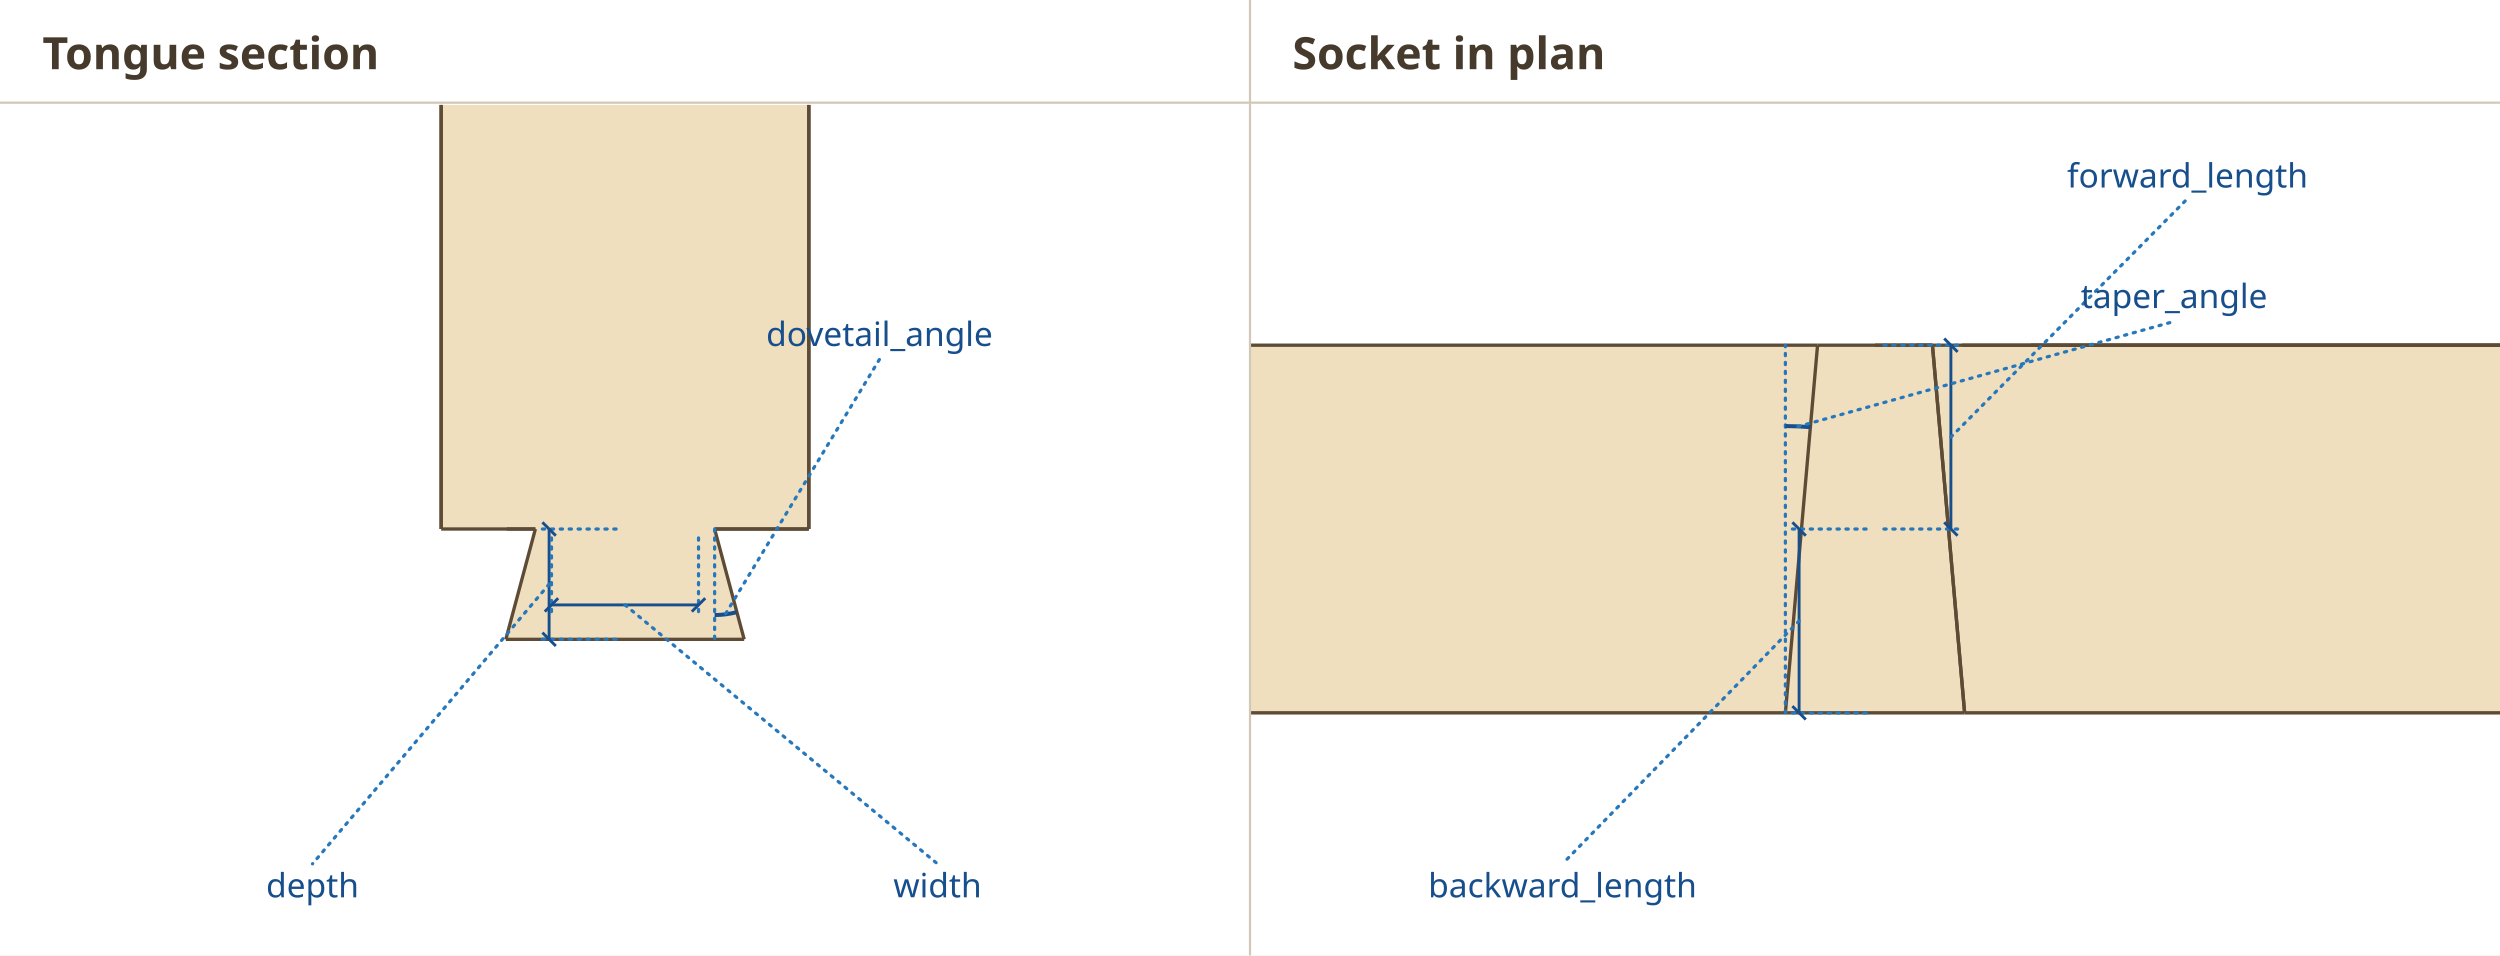
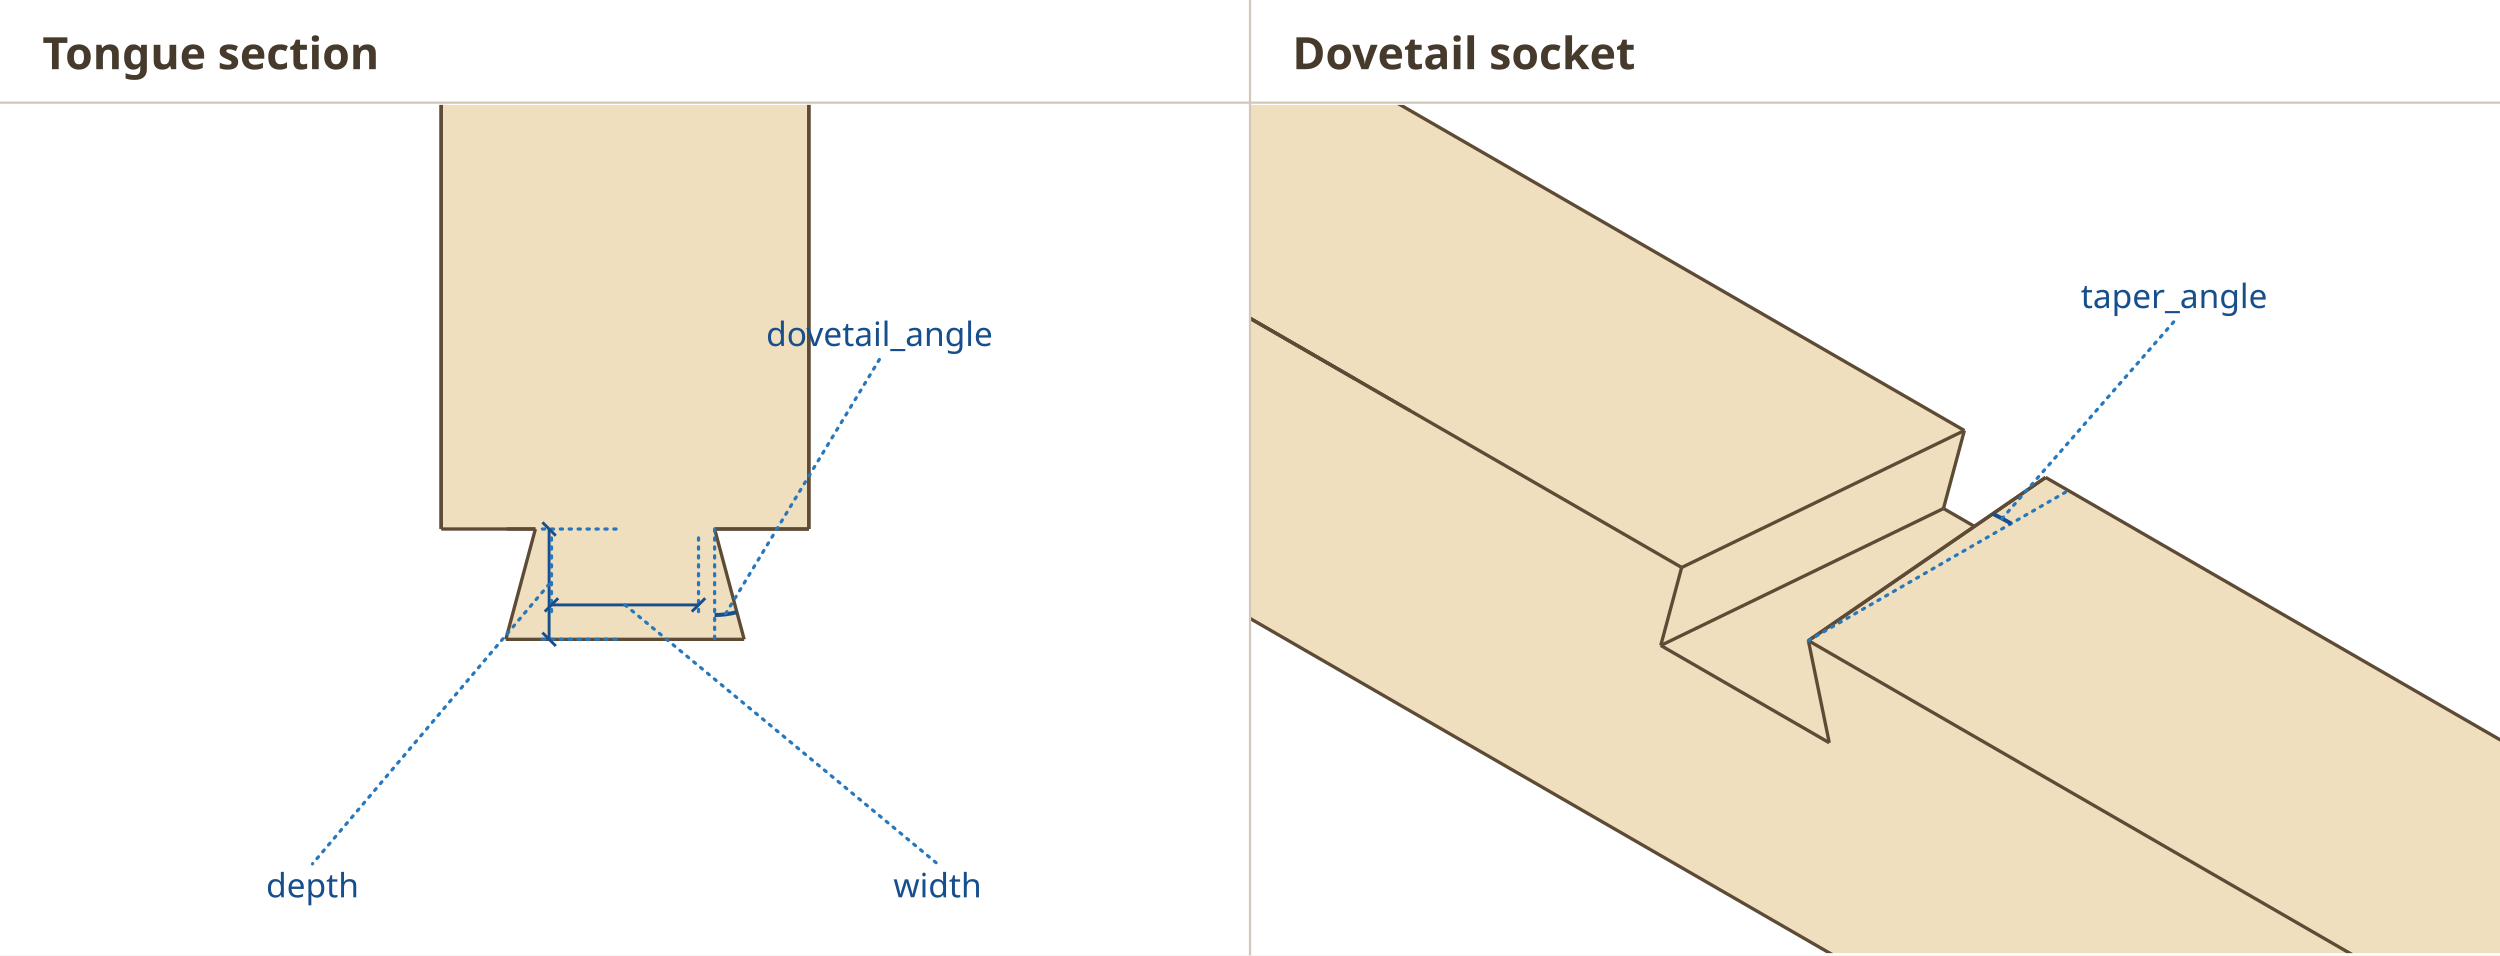
<svg xmlns="http://www.w3.org/2000/svg" font-family="system-ui, sans-serif" role="img" viewBox="0 0 1120 428">
  <rect width="100%" height="100%" fill="white" />
  <svg viewBox="0 0 560 380" x="0" y="47" width="560" height="380" overflow="hidden">
    <g class="member-fills">
      <path data-member="Tongue section" fill="#f0dfbf" fill-opacity="1" d="M305.736 190 L197.647 190 L197.647 -213.394 Z M362.353 190 L305.736 190 L197.647 -213.394 Z M362.353 190 L197.647 -213.394 L197.647 -715.882 Z M362.353 190 L197.647 -715.882 L362.353 -715.882 Z M318.976 239.412 L241.024 239.412 L254.264 190 Z M318.976 239.412 L254.264 190 L305.736 190 Z M197.647 190 L197.647 -267.173 L320.146 190 Z M226.614 239.412 L239.854 190 L320.146 190 Z M333.386 239.412 L226.614 239.412 L320.146 190 Z M197.647 -715.882 L362.353 -715.882 L362.353 -600.23 Z M197.647 -267.173 L197.647 -715.882 L362.353 -600.23 Z M320.146 190 L197.647 -267.173 L362.353 -600.23 Z M362.353 190 L320.146 190 L362.353 -600.23 Z M197.647 190 L197.647 -715.882 L362.353 -715.882 Z M197.647 190 L362.353 -715.882 L362.353 190 Z M318.976 239.412 L241.024 239.412 L254.264 190 Z M318.976 239.412 L254.264 190 L305.736 190 Z M197.647 -267.173 L320.146 190 L197.647 190 Z M226.614 239.412 L239.854 190 L320.146 190 Z M333.386 239.412 L226.614 239.412 L320.146 190 Z M320.146 190 L197.647 -267.173 L197.647 -715.882 Z M362.353 190 L320.146 190 L197.647 -715.882 Z M362.353 -715.882 L362.353 190 L197.647 -715.882 Z M320.146 190 L333.386 239.412 L318.976 239.412 Z M320.146 190 L318.976 239.412 L305.736 190 Z M241.024 239.412 L226.614 239.412 L239.854 190 Z M241.024 239.412 L239.854 190 L254.264 190 Z M320.146 190 L333.386 239.412 L226.614 239.412 Z M239.854 190 L320.146 190 L226.614 239.412 Z M241.024 239.412 L254.264 190 L305.736 190 Z M241.024 239.412 L305.736 190 L318.976 239.412 Z" />
    </g>
    <g class="face-fills" />
    <g class="edges" fill="none" stroke-linejoin="round">
      <g data-member="Tongue section" stroke="#5d4b36" stroke-opacity="1" stroke-width="1.5">
        <path data-feature="rptw.right" d="M362.353 -715.882 L362.353 190" />
        <path data-feature="rptw.left" d="M197.647 190 L197.647 -715.882" />
        <path data-feature="rptw.front" d="M239.854 190 L227.068 190" />
        <path data-feature="rptw.front" d="M362.353 190 L320.146 190" />
        <path data-feature="rptw.back" d="M197.647 -267.173 L197.647 190" />
        <path data-feature="rptw.back" d="M197.647 190 L239.854 190" />
        <path data-feature="rptw.back" d="M239.854 190 L226.614 239.412" />
        <path data-feature="rptw.back" d="M226.614 239.412 L333.386 239.412" />
        <path data-feature="rptw.back" d="M333.386 239.412 L320.146 190" />
        <path data-feature="rptw.back" d="M362.353 -600.23 L362.353 -715.882" />
        <path data-feature="rptw.back" d="M362.353 -715.882 L197.647 -715.882" />
        <path data-feature="rptw.back" d="M197.647 -715.882 L197.647 -267.173" />
        <path data-feature="rptw.back" d="M320.146 190 L362.353 190" />
        <path data-feature="rptw.back" d="M362.353 190 L362.353 -600.23" />
      </g>
    </g>
    <g class="references" fill="none" />
    <g class="dimension" stroke-width="1.3" fill="#174e8c" stroke="#174e8c">
      <line stroke="#2677bc" stroke-dasharray="1 3" stroke-linecap="round" stroke-width="1.45" x1="276.00" y1="239.41" x2="242.00" y2="239.41" />
      <line x1="249.00" y1="242.41" x2="243.00" y2="236.41" />
      <line stroke="#2677bc" stroke-dasharray="1 3" stroke-linecap="round" stroke-width="1.45" x1="276.00" y1="190.00" x2="242.00" y2="190.00" />
      <line x1="249.00" y1="193.00" x2="243.00" y2="187.00" />
      <line x1="246.00" y1="239.41" x2="246.00" y2="190.00" />
      <line stroke="#2677bc" stroke-dasharray="1 3" stroke-linecap="round" stroke-width="1.45" x1="246.00" y1="214.71" x2="140.00" y2="340.00" />
      <text text-anchor="middle" font-size="15" stroke="white" stroke-width="4" paint-order="stroke" stroke-linejoin="round" transform="translate(140.00 355.00) rotate(0.00)">depth</text>
    </g>
    <g class="dimension" stroke-width="1.3" fill="#174e8c" stroke="#174e8c">
      <line stroke="#2677bc" stroke-dasharray="1 3" stroke-linecap="round" stroke-width="1.45" x1="247.06" y1="194.00" x2="247.06" y2="228.00" />
      <line x1="244.06" y1="227.00" x2="250.06" y2="221.00" />
      <line stroke="#2677bc" stroke-dasharray="1 3" stroke-linecap="round" stroke-width="1.45" x1="312.94" y1="194.00" x2="312.94" y2="228.00" />
      <line x1="309.94" y1="227.00" x2="315.94" y2="221.00" />
      <line x1="247.06" y1="224.00" x2="312.94" y2="224.00" />
      <line stroke="#2677bc" stroke-dasharray="1 3" stroke-linecap="round" stroke-width="1.45" x1="280.00" y1="224.00" x2="420.00" y2="340.00" />
      <text text-anchor="middle" font-size="15" stroke="white" stroke-width="4" paint-order="stroke" stroke-linejoin="round" transform="translate(420.00 355.00) rotate(0.00)">width</text>
    </g>
    <g class="dimension" fill="#174e8c">
      <line stroke="#2677bc" stroke-dasharray="1 3" stroke-linecap="round" stroke-width="1.45" x1="320.15" y1="190.00" x2="320.15" y2="239.41" />
      <path stroke-width="1.8" d="M320.15 228.54 A38.54 38.54 0 0 0 330.12 227.23" fill="none" stroke="#174e8c" />
      <line stroke="#2677bc" stroke-dasharray="1 3" stroke-linecap="round" stroke-width="1.45" x1="325.13" y1="227.88" x2="394.00" y2="114.00" />
      <text text-anchor="middle" font-size="15" x="394" y="108">dovetail_angle</text>
    </g>
  </svg>
  <text font-size="20" font-weight="600" x="19" y="31" fill="#463a2c">Tongue section</text>
  <svg viewBox="0 0 560 380" x="560" y="47" width="560" height="380" overflow="hidden">
    <g class="member-fills">
-       <path data-member="Socket in plan" fill="#f0dfbf" fill-opacity="1" d="M-543.529 272.353 L-543.529 107.647 L254.264 107.647 Z M239.854 272.353 L-543.529 272.353 L254.264 107.647 Z M1103.529 272.353 L320.146 272.353 L305.736 107.647 Z M1103.529 107.647 L1103.529 272.353 L305.736 107.647 Z M1103.529 107.647 L1103.529 272.353 L-543.529 272.353 Z M1103.529 107.647 L-543.529 272.353 L-543.529 107.647 Z M333.386 272.353 L320.146 272.353 L305.736 107.647 Z M318.976 107.647 L333.386 272.353 L305.736 107.647 Z M318.976 107.647 L333.386 272.353 L226.614 272.353 Z M318.976 107.647 L226.614 272.353 L241.024 107.647 Z M239.854 272.353 L226.614 272.353 L241.024 107.647 Z M254.264 107.647 L239.854 272.353 L241.024 107.647 Z" />
+       <path data-member="Dovetail socket" fill="#f0dfbf" fill-opacity="1" d="M356.431 166.886 L920.556 492.584 L920.556 627.066 Z M356.431 166.886 L920.556 627.066 L387.637 319.385 Z M365.793 212.636 L387.637 319.385 L-244.091 -45.343 Z M365.793 212.636 L-244.091 -45.343 L-244.091 -139.48 Z M320.034 145.873 L310.672 180.812 L-244.091 -139.48 Z M320.034 145.873 L-244.091 -139.48 L-244.091 -179.825 Z M804.091 694.307 L-360.556 21.898 L-360.556 -72.239 Z M804.091 600.169 L804.091 694.307 L-360.556 -72.239 Z M804.091 600.169 L259.517 285.76 L250.155 240.01 Z M804.091 559.825 L804.091 600.169 L250.155 240.01 Z M-360.556 -72.239 L-360.556 -112.584 L193.38 207.231 Z M184.018 242.17 L-360.556 -72.239 L193.38 207.231 Z M-360.556 -112.584 L-244.091 -179.825 L320.034 145.873 Z M193.38 207.231 L-360.556 -112.584 L320.034 145.873 Z M804.091 559.825 L250.155 240.01 L356.431 166.886 Z M920.556 492.584 L804.091 559.825 L356.431 166.886 Z M920.556 627.066 L804.091 694.307 L-360.556 21.898 Z M920.556 627.066 L-360.556 21.898 L-244.091 -45.343 Z M804.091 559.825 L920.556 492.584 L920.556 627.066 Z M804.091 694.307 L804.091 559.825 L920.556 627.066 Z M-244.091 -179.825 L-244.091 -45.343 L-360.556 21.898 Z M-244.091 -179.825 L-360.556 21.898 L-360.556 -112.584 Z M259.517 285.76 L250.155 240.01 L356.431 166.886 Z M365.793 212.636 L259.517 285.76 L356.431 166.886 Z M365.793 212.636 L259.517 285.76 L184.018 242.17 Z M365.793 212.636 L184.018 242.17 L310.672 180.812 Z M310.672 180.812 L184.018 242.17 L193.38 207.231 Z M310.672 180.812 L193.38 207.231 L320.034 145.873 Z" />
    </g>
    <g class="face-fills" />
    <g class="edges" fill="none" stroke-linejoin="round">
-       <g data-member="Socket in plan" stroke="#5d4b36" stroke-opacity="1" stroke-width="1.5">
-         <path data-feature="rptw.right" d="M305.736 107.647 L1103.529 107.647" />
-         <path data-feature="rptw.right" d="M1103.529 107.647 L349.869 107.647" />
-         <path data-feature="rptw.right" d="M305.736 107.647 L298.398 107.647" />
-         <path data-feature="rptw.right" d="M254.264 107.647 L305.736 107.647" />
-         <path data-feature="rptw.right" d="M-543.529 107.647 L254.264 107.647" />
-         <path data-feature="rptw.left" d="M320.146 272.353 L239.854 272.353" />
-         <path data-feature="rptw.left" d="M1103.529 272.353 L320.146 272.353" />
-         <path data-feature="rptw.left" d="M239.854 272.353 L-543.529 272.353" />
-         <path data-feature="rptw.front" d="M-543.529 107.647 L-543.529 272.353" />
-         <path data-feature="rptw.front" d="M239.854 272.353 L254.264 107.647" />
-         <path data-feature="rptw.front" d="M305.736 107.647 L320.146 272.353" />
-         <path data-feature="rptw.front" d="M1103.529 272.353 L1103.529 107.647" />
-         <path data-feature="rptw.back" d="M280 107.647 L305.736 107.647 M318.976 107.647 L1103.529 107.647" />
-         <path data-feature="dovetail_right_flank" d="M305.736 107.647 L317.283 239.625" />
-         <path data-feature="dovetail_right_flank" d="M317.283 239.625 L320.146 272.353" />
+       <g data-member="Dovetail socket" stroke="#5d4b36" stroke-opacity="1" stroke-width="1.5">
+         <path data-feature="rptw.right" d="M356.431 166.886 L920.556 492.584" />
+         <path data-feature="rptw.right" d="M920.556 492.584 L920.556 627.066" />
+         <path data-feature="rptw.right" d="M71.773 137.021 L-244.091 -45.343" />
+         <path data-feature="rptw.right" d="M310.672 180.812 L324.548 188.823" />
+         <path data-feature="rptw.right" d="M320.034 145.873 L310.672 180.812" />
+         <path data-feature="rptw.right" d="M-244.091 -179.825 L320.034 145.873" />
+         <path data-feature="rptw.left" d="M-360.556 -72.239 L-360.556 21.898" />
+         <path data-feature="rptw.left" d="M-360.556 21.898 L804.091 694.307" />
+         <path data-feature="rptw.left" d="M804.091 694.307 L804.091 600.169" />
+         <path data-feature="rptw.left" d="M259.517 285.76 L184.018 242.17" />
+         <path data-feature="rptw.left" d="M250.155 240.01 L259.517 285.76" />
+         <path data-feature="rptw.left" d="M804.091 600.169 L804.091 559.825" />
+         <path data-feature="rptw.left" d="M804.091 559.825 L250.155 240.01" />
+         <path data-feature="rptw.left" d="M193.38 207.231 L-360.556 -112.584" />
+         <path data-feature="rptw.left" d="M-360.556 -112.584 L-360.556 -72.239" />
+         <path data-feature="rptw.left" d="M184.018 242.17 L193.38 207.231" />
+         <path data-feature="rptw.front" d="M-244.091 -179.825 L-360.556 -112.584" />
+         <path data-feature="rptw.front" d="M193.38 207.231 L320.034 145.873" />
+         <path data-feature="rptw.front" d="M356.431 166.886 L250.155 240.01" />
+         <path data-feature="rptw.front" d="M804.091 559.825 L920.556 492.584" />
+         <path data-feature="rptw.back" d="M920.556 627.066 L804.091 694.307" />
+         <path data-feature="rptw.back" d="M-98.51 38.708 L47.071 122.759" />
+         <path data-feature="rptw.top" d="M804.091 559.825 L804.091 694.307" />
+         <path data-feature="rptw.bottom" d="M-360.556 21.898 L-360.556 -112.584" />
+         <path data-feature="dovetail_right_flank" d="M356.431 166.886 L271.273 225.48" />
+         <path data-feature="dovetail_right_flank" d="M271.273 225.48 L250.155 240.01" />
+         <path data-feature="dovetail_wide_face" d="M184.018 242.17 L310.672 180.812" />
      </g>
    </g>
    <g class="references" fill="none" />
-     <g class="dimension" stroke-width="1.3" fill="#174e8c" stroke="#174e8c">
-       <line stroke="#2677bc" stroke-dasharray="1 3" stroke-linecap="round" stroke-width="1.45" x1="276.00" y1="272.35" x2="242.00" y2="272.35" />
-       <line x1="249.00" y1="275.35" x2="243.00" y2="269.35" />
-       <line stroke="#2677bc" stroke-dasharray="1 3" stroke-linecap="round" stroke-width="1.45" x1="276.00" y1="190.00" x2="242.00" y2="190.00" />
-       <line x1="249.00" y1="193.00" x2="243.00" y2="187.00" />
-       <line x1="246.00" y1="272.35" x2="246.00" y2="190.00" />
-       <line stroke="#2677bc" stroke-dasharray="1 3" stroke-linecap="round" stroke-width="1.45" x1="246.00" y1="231.18" x2="140.00" y2="340.00" />
-       <text text-anchor="middle" font-size="15" stroke="white" stroke-width="4" paint-order="stroke" stroke-linejoin="round" transform="translate(140.00 355.00) rotate(0.00)">backward_length</text>
-     </g>
-     <g class="dimension" stroke-width="1.3" fill="#174e8c" stroke="#174e8c">
-       <line stroke="#2677bc" stroke-dasharray="1 3" stroke-linecap="round" stroke-width="1.45" x1="284.00" y1="190.00" x2="318.00" y2="190.00" />
-       <line x1="317.00" y1="193.00" x2="311.00" y2="187.00" />
-       <line stroke="#2677bc" stroke-dasharray="1 3" stroke-linecap="round" stroke-width="1.45" x1="284.00" y1="107.65" x2="318.00" y2="107.65" />
-       <line x1="317.00" y1="110.65" x2="311.00" y2="104.65" />
-       <line x1="314.00" y1="190.00" x2="314.00" y2="107.65" />
-       <line stroke="#2677bc" stroke-dasharray="1 3" stroke-linecap="round" stroke-width="1.45" x1="314.00" y1="148.82" x2="420.00" y2="42.00" />
-       <text text-anchor="middle" font-size="15" stroke="white" stroke-width="4" paint-order="stroke" stroke-linejoin="round" transform="translate(420.00 37.00) rotate(0.00)">forward_length</text>
-     </g>
    <g class="dimension" fill="#174e8c">
-       <line stroke="#2677bc" stroke-dasharray="1 3" stroke-linecap="round" stroke-width="1.45" x1="239.85" y1="272.35" x2="239.85" y2="107.65" />
-       <path stroke-width="1.8" d="M239.85 143.88 A128.47 128.47 0 0 1 251.05 144.37" fill="none" stroke="#174e8c" />
-       <line stroke="#2677bc" stroke-dasharray="1 3" stroke-linecap="round" stroke-width="1.45" x1="245.45" y1="144.13" x2="414.00" y2="97.00" />
+       <line stroke="#2677bc" stroke-dasharray="1 3" stroke-linecap="round" stroke-width="1.45" x1="250.16" y1="240.01" x2="366.62" y2="172.77" />
+       <path stroke-width="1.8" d="M341.00 187.56 L340.33 187.18 L339.67 186.80 L338.99 186.43 L338.32 186.06 L337.64 185.69 L336.95 185.32 L336.26 184.96 L335.56 184.60 L334.86 184.24 L334.16 183.89 L333.45 183.54 L332.73 183.19" fill="none" stroke="#174e8c" />
+       <line stroke="#2677bc" stroke-dasharray="1 3" stroke-linecap="round" stroke-width="1.45" x1="336.87" y1="185.38" x2="414.00" y2="97.00" />
      <text text-anchor="middle" font-size="15" x="414" y="91">taper_angle</text>
    </g>
  </svg>
-   <text font-size="20" font-weight="600" x="579" y="31" fill="#463a2c">Socket in plan</text>
+   <text font-size="20" font-weight="600" x="579" y="31" fill="#463a2c">Dovetail socket</text>
  <path d="M0 46H1120 M560 0v428" stroke="#d1c8b8" />
</svg>
